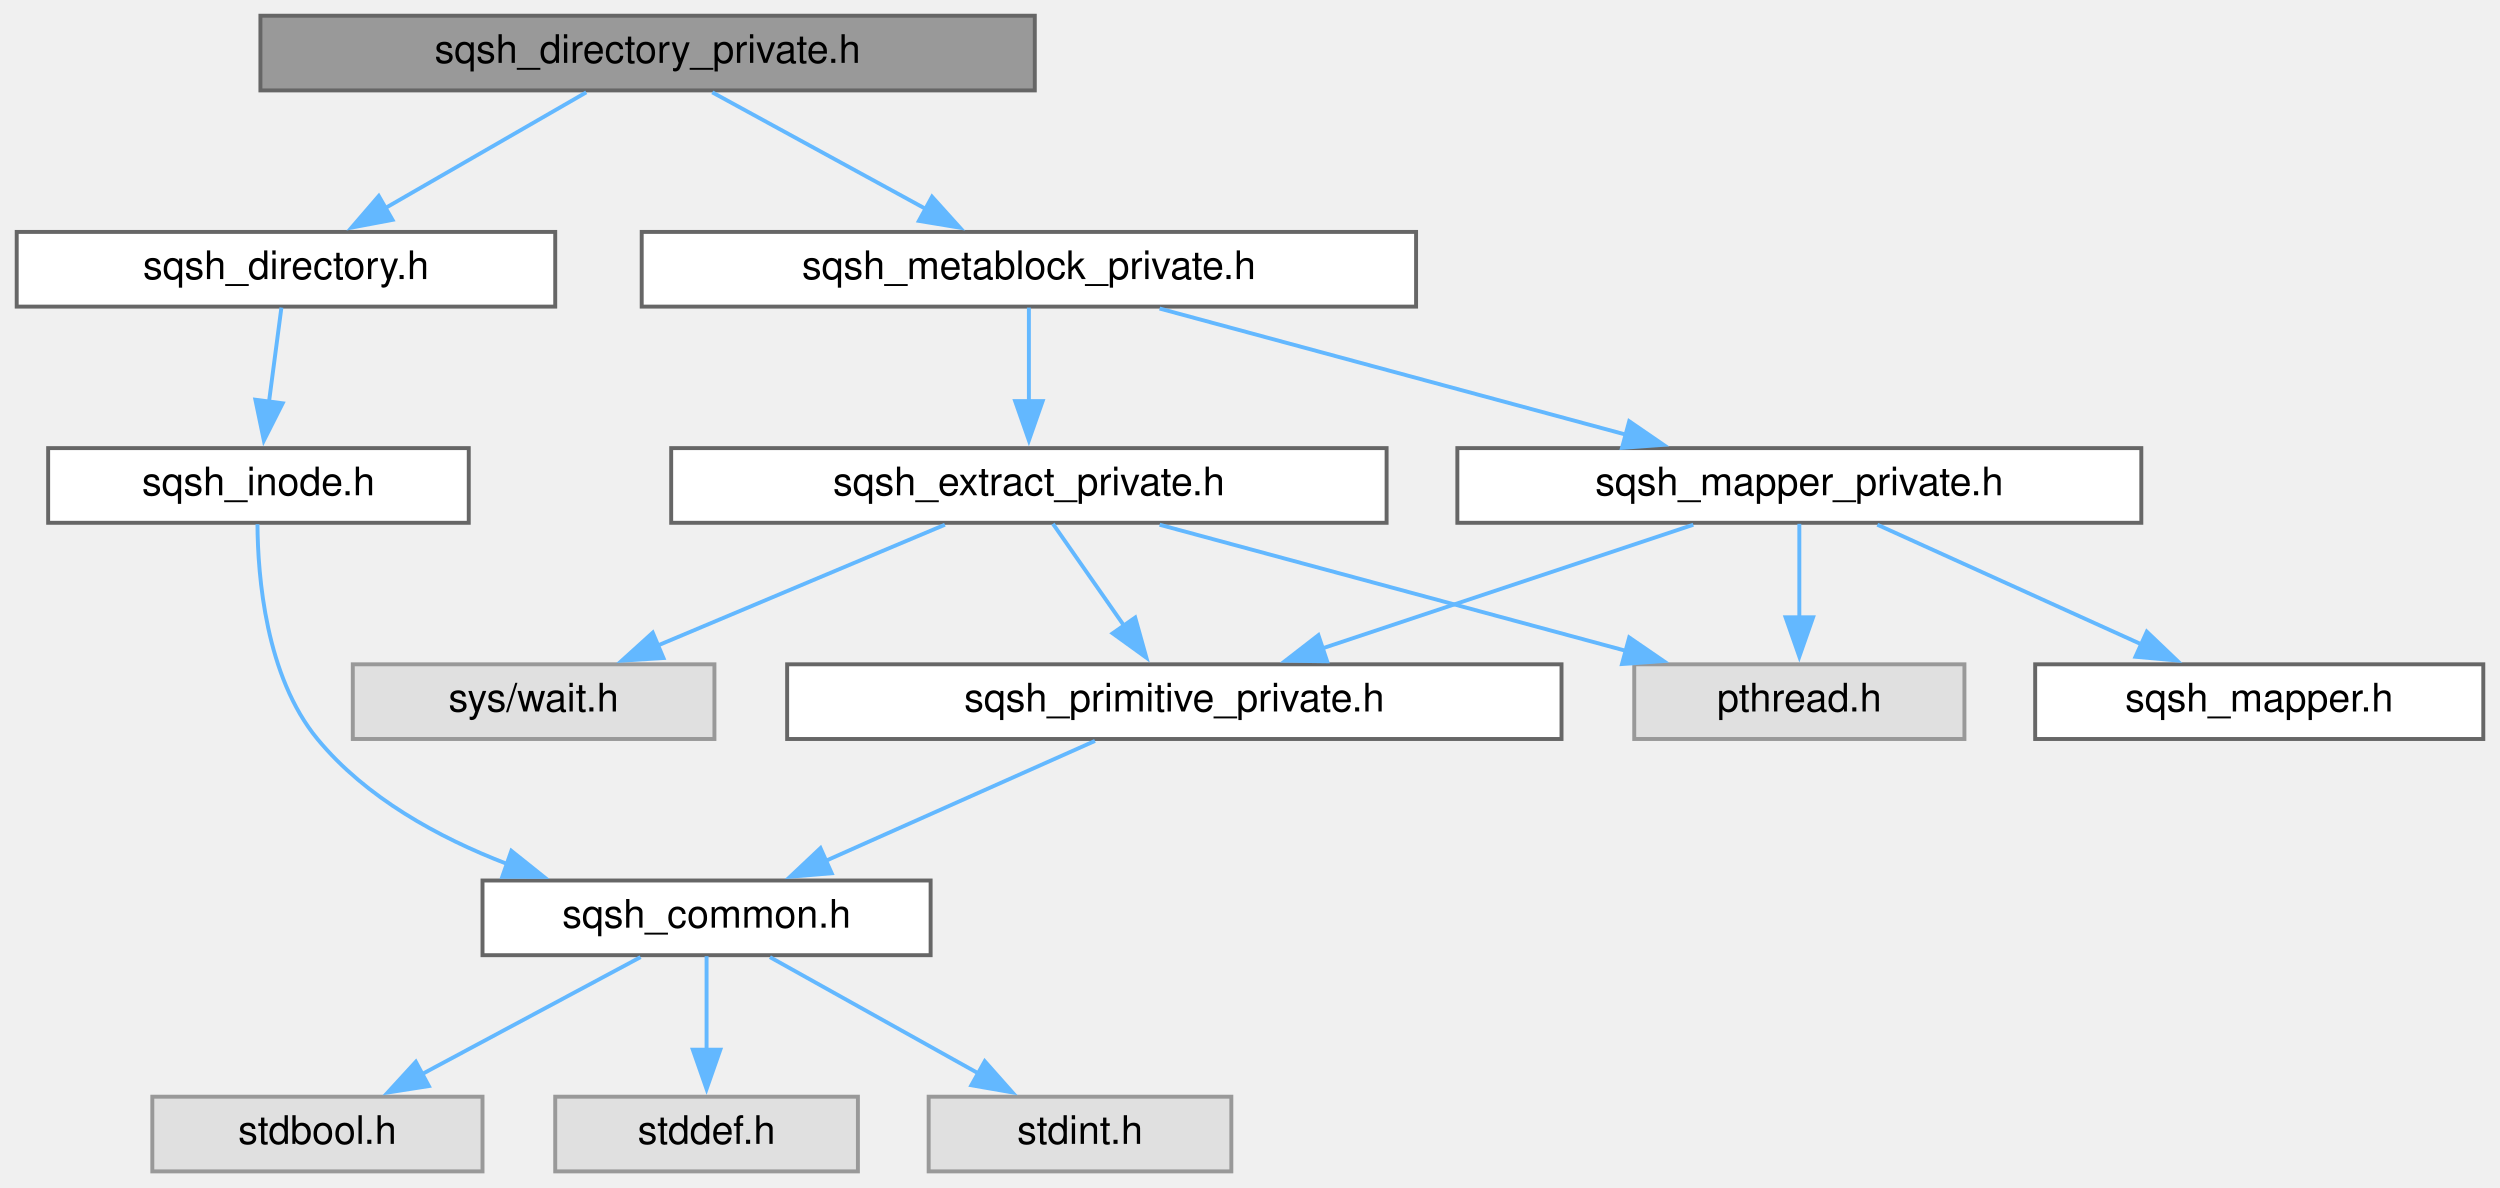
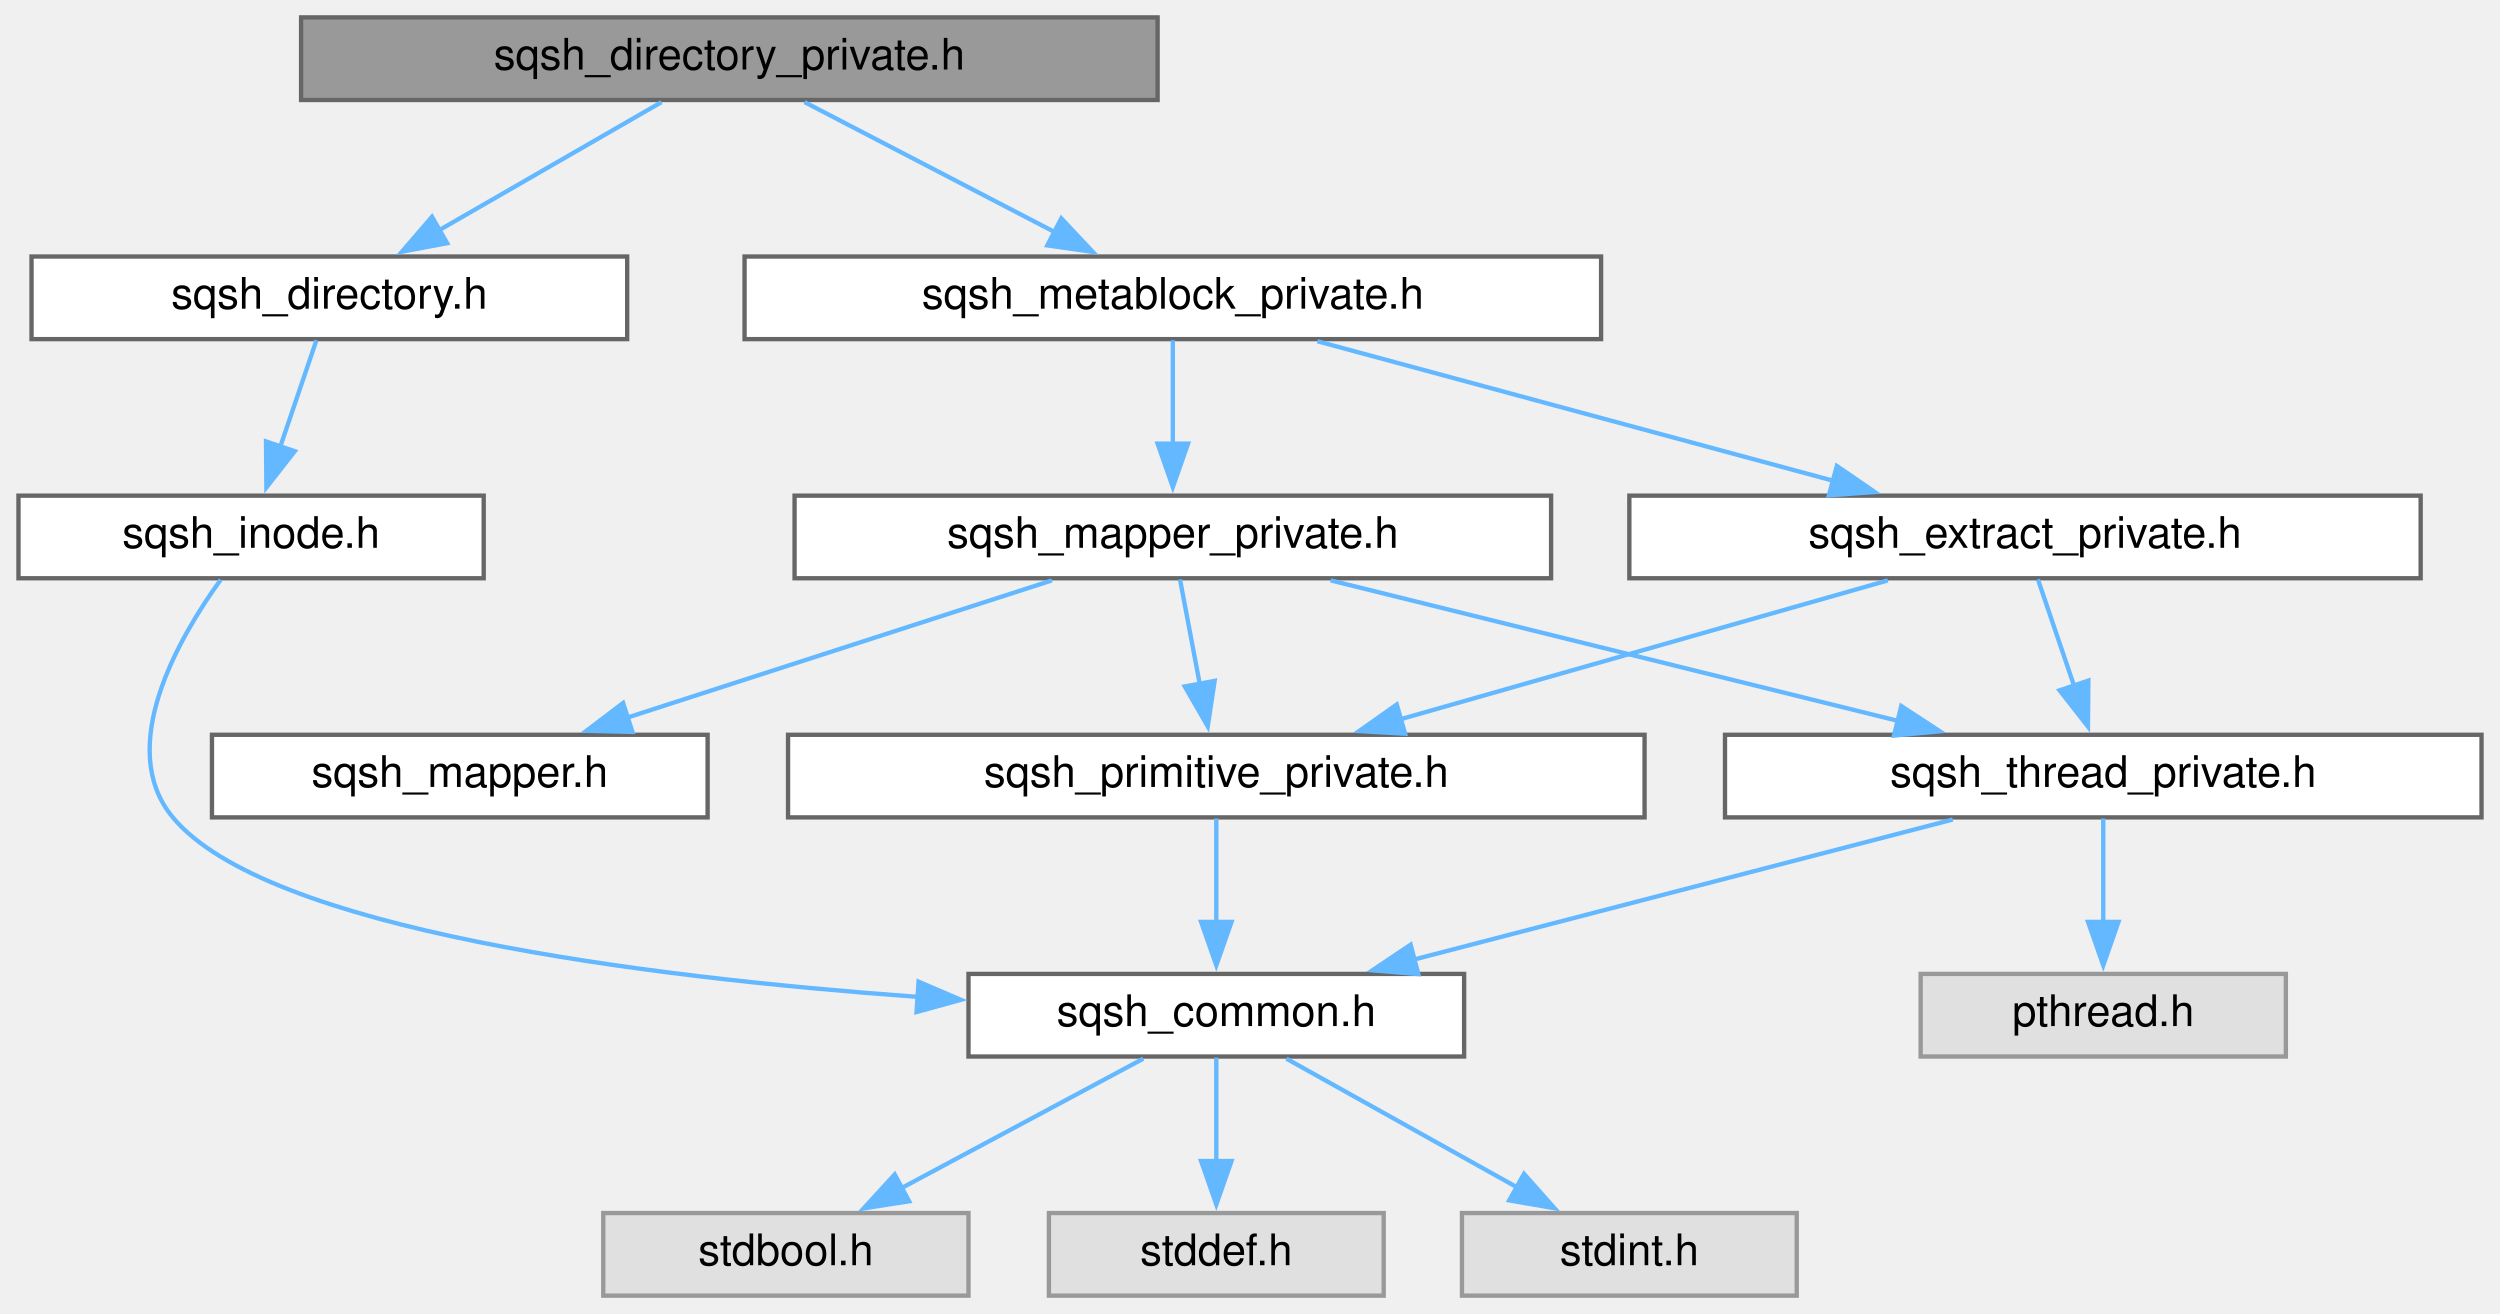
- <svg xmlns="http://www.w3.org/2000/svg" xmlns:xlink="http://www.w3.org/1999/xlink" width="636pt" height="302pt" viewBox="0.00 0.00 635.50 302.00">
+ <svg xmlns="http://www.w3.org/2000/svg" xmlns:xlink="http://www.w3.org/1999/xlink" width="575pt" height="302pt" viewBox="0.00 0.00 574.50 302.00">
  <g id="graph0" class="graph" transform="scale(1 1) rotate(0) translate(4 298)">
    <g id="node1" class="node">
      <g id="a_node1">
        <a xlink:title=" ">
-           <polygon fill="#999999" stroke="#666666" points="259,-294 62,-294 62,-275 259,-275 259,-294" />
-           <text text-anchor="middle" x="160.5" y="-282" font-family="Helvetica,sans-Serif" font-size="10.00">sqsh_directory_private.h</text>
+           <polygon fill="#999999" stroke="#666666" points="262,-294 65,-294 65,-275 262,-275 262,-294" />
+           <text text-anchor="middle" x="163.5" y="-282" font-family="Helvetica,sans-Serif" font-size="10.00">sqsh_directory_private.h</text>
        </a>
      </g>
    </g>
    <g id="node2" class="node">
      <g id="a_node2">
        <a xlink:href="sqsh__directory_8h.html" target="_top" xlink:title=" ">
-           <polygon fill="white" stroke="#666666" points="137,-239 0,-239 0,-220 137,-220 137,-239" />
-           <text text-anchor="middle" x="68.5" y="-227" font-family="Helvetica,sans-Serif" font-size="10.00">sqsh_directory.h</text>
+           <polygon fill="white" stroke="#666666" points="140,-239 3,-239 3,-220 140,-220 140,-239" />
+           <text text-anchor="middle" x="71.5" y="-227" font-family="Helvetica,sans-Serif" font-size="10.00">sqsh_directory.h</text>
        </a>
      </g>
    </g>
    <g id="edge1" class="edge">
-       <path fill="none" stroke="#63b8ff" d="M144.89,-274.51C130.8,-266.39 109.81,-254.3 93.4,-244.85" />
-       <polygon fill="#63b8ff" stroke="#63b8ff" points="95.6,-242.07 85.19,-240.11 92.11,-248.14 95.6,-242.07" />
+       <path fill="none" stroke="#63b8ff" d="M147.89,-274.51C133.8,-266.39 112.81,-254.3 96.4,-244.85" />
+       <polygon fill="#63b8ff" stroke="#63b8ff" points="98.6,-242.07 88.19,-240.11 95.11,-248.14 98.6,-242.07" />
    </g>
    <g id="node8" class="node">
      <g id="a_node8">
        <a xlink:href="sqsh__metablock__private_8h.html" target="_top" xlink:title=" ">
-           <polygon fill="white" stroke="#666666" points="356,-239 159,-239 159,-220 356,-220 356,-239" />
-           <text text-anchor="middle" x="257.5" y="-227" font-family="Helvetica,sans-Serif" font-size="10.00">sqsh_metablock_private.h</text>
+           <polygon fill="white" stroke="#666666" points="364,-239 167,-239 167,-220 364,-220 364,-239" />
+           <text text-anchor="middle" x="265.5" y="-227" font-family="Helvetica,sans-Serif" font-size="10.00">sqsh_metablock_private.h</text>
        </a>
      </g>
    </g>
    <g id="edge7" class="edge">
-       <path fill="none" stroke="#63b8ff" d="M176.95,-274.51C191.82,-266.39 213.94,-254.3 231.25,-244.85" />
-       <polygon fill="#63b8ff" stroke="#63b8ff" points="232.86,-247.95 239.96,-240.08 229.51,-241.81 232.86,-247.95" />
+       <path fill="none" stroke="#63b8ff" d="M180.8,-274.51C196.58,-266.31 220.14,-254.07 238.41,-244.58" />
+       <polygon fill="#63b8ff" stroke="#63b8ff" points="239.85,-247.77 247.11,-240.06 236.62,-241.56 239.85,-247.77" />
    </g>
    <g id="node3" class="node">
      <g id="a_node3">
        <a xlink:href="sqsh__inode_8h.html" target="_top" xlink:title=" ">
-           <polygon fill="white" stroke="#666666" points="115,-184 8,-184 8,-165 115,-165 115,-184" />
-           <text text-anchor="middle" x="61.5" y="-172" font-family="Helvetica,sans-Serif" font-size="10.00">sqsh_inode.h</text>
+           <polygon fill="white" stroke="#666666" points="107,-184 0,-184 0,-165 107,-165 107,-184" />
+           <text text-anchor="middle" x="53.5" y="-172" font-family="Helvetica,sans-Serif" font-size="10.00">sqsh_inode.h</text>
        </a>
      </g>
    </g>
    <g id="edge2" class="edge">
-       <path fill="none" stroke="#63b8ff" d="M67.34,-219.75C66.48,-213.19 65.26,-203.95 64.16,-195.6" />
-       <polygon fill="#63b8ff" stroke="#63b8ff" points="67.66,-195.4 62.88,-185.94 60.72,-196.31 67.66,-195.4" />
+       <path fill="none" stroke="#63b8ff" d="M68.53,-219.75C66.27,-213.11 63.09,-203.73 60.23,-195.31" />
+       <polygon fill="#63b8ff" stroke="#63b8ff" points="63.55,-194.22 57.02,-185.88 56.93,-196.47 63.55,-194.22" />
    </g>
    <g id="node4" class="node">
      <g id="a_node4">
        <a xlink:href="sqsh__common_8h.html" target="_top" xlink:title=" ">
-           <polygon fill="white" stroke="#666666" points="232.5,-74 118.5,-74 118.5,-55 232.5,-55 232.5,-74" />
-           <text text-anchor="middle" x="175.5" y="-62" font-family="Helvetica,sans-Serif" font-size="10.00">sqsh_common.h</text>
+           <polygon fill="white" stroke="#666666" points="332.5,-74 218.5,-74 218.5,-55 332.5,-55 332.5,-74" />
+           <text text-anchor="middle" x="275.5" y="-62" font-family="Helvetica,sans-Serif" font-size="10.00">sqsh_common.h</text>
        </a>
      </g>
    </g>
    <g id="edge3" class="edge">
-       <path fill="none" stroke="#63b8ff" d="M61.25,-164.64C61.33,-151.29 63.37,-125.9 76.5,-110 88.82,-95.08 107.19,-84.97 124.76,-78.21" />
-       <polygon fill="#63b8ff" stroke="#63b8ff" points="125.84,-81.54 134.12,-74.92 123.52,-74.93 125.84,-81.54" />
+       <path fill="none" stroke="#63b8ff" d="M46.51,-164.67C36.89,-151.36 22.17,-126.03 35.5,-110 56.96,-84.2 143.74,-73.29 206.79,-68.72" />
+       <polygon fill="#63b8ff" stroke="#63b8ff" points="207.02,-72.21 216.76,-68.04 206.55,-65.23 207.02,-72.21" />
    </g>
    <g id="node5" class="node">
      <g id="a_node5">
        <a xlink:title=" ">
-           <polygon fill="#e0e0e0" stroke="#999999" points="118.5,-19 34.5,-19 34.5,0 118.5,0 118.5,-19" />
-           <text text-anchor="middle" x="76.5" y="-7" font-family="Helvetica,sans-Serif" font-size="10.00">stdbool.h</text>
+           <polygon fill="#e0e0e0" stroke="#999999" points="218.5,-19 134.5,-19 134.5,0 218.5,0 218.5,-19" />
+           <text text-anchor="middle" x="176.5" y="-7" font-family="Helvetica,sans-Serif" font-size="10.00">stdbool.h</text>
        </a>
      </g>
    </g>
    <g id="edge4" class="edge">
-       <path fill="none" stroke="#63b8ff" d="M158.71,-54.51C143.4,-46.31 120.53,-34.07 102.8,-24.58" />
-       <polygon fill="#63b8ff" stroke="#63b8ff" points="104.85,-21.71 94.38,-20.07 101.54,-27.88 104.85,-21.71" />
+       <path fill="none" stroke="#63b8ff" d="M258.71,-54.51C243.4,-46.31 220.53,-34.07 202.8,-24.58" />
+       <polygon fill="#63b8ff" stroke="#63b8ff" points="204.85,-21.71 194.38,-20.07 201.54,-27.88 204.85,-21.71" />
    </g>
    <g id="node6" class="node">
      <g id="a_node6">
        <a xlink:title=" ">
-           <polygon fill="#e0e0e0" stroke="#999999" points="214,-19 137,-19 137,0 214,0 214,-19" />
-           <text text-anchor="middle" x="175.5" y="-7" font-family="Helvetica,sans-Serif" font-size="10.00">stddef.h</text>
+           <polygon fill="#e0e0e0" stroke="#999999" points="314,-19 237,-19 237,0 314,0 314,-19" />
+           <text text-anchor="middle" x="275.5" y="-7" font-family="Helvetica,sans-Serif" font-size="10.00">stddef.h</text>
        </a>
      </g>
    </g>
    <g id="edge5" class="edge">
-       <path fill="none" stroke="#63b8ff" d="M175.5,-54.75C175.5,-48.27 175.5,-39.16 175.5,-30.9" />
-       <polygon fill="#63b8ff" stroke="#63b8ff" points="179,-30.96 175.5,-20.96 172,-30.96 179,-30.96" />
+       <path fill="none" stroke="#63b8ff" d="M275.5,-54.75C275.5,-48.27 275.5,-39.16 275.5,-30.9" />
+       <polygon fill="#63b8ff" stroke="#63b8ff" points="279,-30.96 275.5,-20.96 272,-30.96 279,-30.96" />
    </g>
    <g id="node7" class="node">
      <g id="a_node7">
        <a xlink:title=" ">
-           <polygon fill="#e0e0e0" stroke="#999999" points="309,-19 232,-19 232,0 309,0 309,-19" />
-           <text text-anchor="middle" x="270.5" y="-7" font-family="Helvetica,sans-Serif" font-size="10.00">stdint.h</text>
+           <polygon fill="#e0e0e0" stroke="#999999" points="409,-19 332,-19 332,0 409,0 409,-19" />
+           <text text-anchor="middle" x="370.5" y="-7" font-family="Helvetica,sans-Serif" font-size="10.00">stdint.h</text>
        </a>
      </g>
    </g>
    <g id="edge6" class="edge">
-       <path fill="none" stroke="#63b8ff" d="M191.62,-54.51C206.17,-46.39 227.84,-34.3 244.79,-24.85" />
-       <polygon fill="#63b8ff" stroke="#63b8ff" points="246.27,-28.02 253.3,-20.1 242.86,-21.91 246.27,-28.02" />
+       <path fill="none" stroke="#63b8ff" d="M291.62,-54.51C306.17,-46.39 327.84,-34.3 344.79,-24.85" />
+       <polygon fill="#63b8ff" stroke="#63b8ff" points="346.27,-28.02 353.3,-20.1 342.86,-21.91 346.27,-28.02" />
    </g>
    <g id="node9" class="node">
      <g id="a_node9">
        <a xlink:href="sqsh__extract__private_8h.html" target="_top" xlink:title=" ">
-           <polygon fill="white" stroke="#666666" points="348.5,-184 166.5,-184 166.5,-165 348.5,-165 348.5,-184" />
-           <text text-anchor="middle" x="257.5" y="-172" font-family="Helvetica,sans-Serif" font-size="10.00">sqsh_extract_private.h</text>
+           <polygon fill="white" stroke="#666666" points="552.5,-184 370.5,-184 370.5,-165 552.5,-165 552.5,-184" />
+           <text text-anchor="middle" x="461.5" y="-172" font-family="Helvetica,sans-Serif" font-size="10.00">sqsh_extract_private.h</text>
        </a>
      </g>
    </g>
    <g id="edge8" class="edge">
-       <path fill="none" stroke="#63b8ff" d="M257.5,-219.75C257.5,-213.27 257.5,-204.16 257.5,-195.9" />
-       <polygon fill="#63b8ff" stroke="#63b8ff" points="261,-195.96 257.5,-185.96 254,-195.96 261,-195.96" />
+       <path fill="none" stroke="#63b8ff" d="M298.75,-219.51C331.51,-210.65 381.75,-197.07 417.74,-187.33" />
+       <polygon fill="#63b8ff" stroke="#63b8ff" points="418.22,-190.83 426.95,-184.84 416.39,-184.07 418.22,-190.83" />
    </g>
    <g id="node13" class="node">
      <g id="a_node13">
        <a xlink:href="sqsh__mapper__private_8h.html" target="_top" xlink:title=" ">
-           <polygon fill="white" stroke="#666666" points="540.5,-184 366.5,-184 366.5,-165 540.5,-165 540.5,-184" />
-           <text text-anchor="middle" x="453.5" y="-172" font-family="Helvetica,sans-Serif" font-size="10.00">sqsh_mapper_private.h</text>
+           <polygon fill="white" stroke="#666666" points="352.5,-184 178.5,-184 178.5,-165 352.5,-165 352.5,-184" />
+           <text text-anchor="middle" x="265.5" y="-172" font-family="Helvetica,sans-Serif" font-size="10.00">sqsh_mapper_private.h</text>
        </a>
      </g>
    </g>
-     <g id="edge13" class="edge">
-       <path fill="none" stroke="#63b8ff" d="M290.75,-219.51C323.51,-210.65 373.75,-197.07 409.74,-187.33" />
-       <polygon fill="#63b8ff" stroke="#63b8ff" points="410.22,-190.83 418.95,-184.84 408.39,-184.07 410.22,-190.83" />
+     <g id="edge14" class="edge">
+       <path fill="none" stroke="#63b8ff" d="M265.5,-219.75C265.5,-213.27 265.5,-204.16 265.5,-195.9" />
+       <polygon fill="#63b8ff" stroke="#63b8ff" points="269,-195.96 265.5,-185.96 262,-195.96 269,-195.96" />
    </g>
    <g id="node10" class="node">
      <g id="a_node10">
        <a xlink:href="sqsh__primitive__private_8h.html" target="_top" xlink:title=" ">
-           <polygon fill="white" stroke="#666666" points="393,-129 196,-129 196,-110 393,-110 393,-129" />
-           <text text-anchor="middle" x="294.5" y="-117" font-family="Helvetica,sans-Serif" font-size="10.00">sqsh_primitive_private.h</text>
+           <polygon fill="white" stroke="#666666" points="374,-129 177,-129 177,-110 374,-110 374,-129" />
+           <text text-anchor="middle" x="275.5" y="-117" font-family="Helvetica,sans-Serif" font-size="10.00">sqsh_primitive_private.h</text>
        </a>
      </g>
    </g>
    <g id="edge9" class="edge">
-       <path fill="none" stroke="#63b8ff" d="M263.61,-164.75C268.51,-157.73 275.55,-147.64 281.67,-138.87" />
-       <polygon fill="#63b8ff" stroke="#63b8ff" points="284.54,-140.89 287.39,-130.68 278.8,-136.88 284.54,-140.89" />
+       <path fill="none" stroke="#63b8ff" d="M429.95,-164.51C399.13,-155.73 352,-142.3 317.91,-132.59" />
+       <polygon fill="#63b8ff" stroke="#63b8ff" points="318.93,-129.24 308.35,-129.86 317.01,-135.97 318.93,-129.24" />
    </g>
    <g id="node11" class="node">
      <g id="a_node11">
-         <a xlink:title=" ">
-           <polygon fill="#e0e0e0" stroke="#999999" points="495.5,-129 411.5,-129 411.5,-110 495.5,-110 495.5,-129" />
-           <text text-anchor="middle" x="453.5" y="-117" font-family="Helvetica,sans-Serif" font-size="10.00">pthread.h</text>
+         <a xlink:href="sqsh__thread__private_8h.html" target="_top" xlink:title=" ">
+           <polygon fill="white" stroke="#666666" points="566.5,-129 392.5,-129 392.5,-110 566.5,-110 566.5,-129" />
+           <text text-anchor="middle" x="479.5" y="-117" font-family="Helvetica,sans-Serif" font-size="10.00">sqsh_thread_private.h</text>
        </a>
      </g>
    </g>
    <g id="edge11" class="edge">
-       <path fill="none" stroke="#63b8ff" d="M290.75,-164.51C323.51,-155.65 373.75,-142.07 409.74,-132.33" />
-       <polygon fill="#63b8ff" stroke="#63b8ff" points="410.22,-135.83 418.95,-129.84 408.39,-129.07 410.22,-135.83" />
+       <path fill="none" stroke="#63b8ff" d="M464.47,-164.75C466.73,-158.11 469.91,-148.73 472.77,-140.31" />
+       <polygon fill="#63b8ff" stroke="#63b8ff" points="476.07,-141.47 475.98,-130.88 469.45,-139.22 476.07,-141.47" />
+     </g>
+     <g id="edge10" class="edge">
+       <path fill="none" stroke="#63b8ff" d="M275.5,-109.75C275.5,-103.27 275.5,-94.16 275.5,-85.9" />
+       <polygon fill="#63b8ff" stroke="#63b8ff" points="279,-85.96 275.5,-75.96 272,-85.96 279,-85.96" />
+     </g>
+     <g id="edge13" class="edge">
+       <path fill="none" stroke="#63b8ff" d="M444.89,-109.51C410.79,-100.65 358.51,-87.07 321.05,-77.33" />
+       <polygon fill="#63b8ff" stroke="#63b8ff" points="321.96,-73.95 311.4,-74.83 320.2,-80.73 321.96,-73.95" />
    </g>
    <g id="node12" class="node">
      <g id="a_node12">
        <a xlink:title=" ">
-           <polygon fill="#e0e0e0" stroke="#999999" points="177.5,-129 85.5,-129 85.5,-110 177.5,-110 177.5,-129" />
-           <text text-anchor="middle" x="131.5" y="-117" font-family="Helvetica,sans-Serif" font-size="10.00">sys/wait.h</text>
+           <polygon fill="#e0e0e0" stroke="#999999" points="521.5,-74 437.5,-74 437.5,-55 521.5,-55 521.5,-74" />
+           <text text-anchor="middle" x="479.5" y="-62" font-family="Helvetica,sans-Serif" font-size="10.00">pthread.h</text>
        </a>
      </g>
    </g>
    <g id="edge12" class="edge">
-       <path fill="none" stroke="#63b8ff" d="M236.13,-164.51C216.09,-156.08 185.9,-143.38 163.09,-133.79" />
-       <polygon fill="#63b8ff" stroke="#63b8ff" points="164.53,-130.6 153.95,-129.94 161.81,-137.05 164.53,-130.6" />
-     </g>
-     <g id="edge10" class="edge">
-       <path fill="none" stroke="#63b8ff" d="M274.31,-109.51C255.48,-101.12 227.13,-88.5 205.63,-78.92" />
-       <polygon fill="#63b8ff" stroke="#63b8ff" points="207.33,-75.85 196.77,-74.97 204.48,-82.24 207.33,-75.85" />
+       <path fill="none" stroke="#63b8ff" d="M479.5,-109.75C479.5,-103.27 479.5,-94.16 479.5,-85.9" />
+       <polygon fill="#63b8ff" stroke="#63b8ff" points="483,-85.96 479.5,-75.96 476,-85.96 483,-85.96" />
    </g>
    <g id="edge16" class="edge">
-       <path fill="none" stroke="#63b8ff" d="M426.53,-164.51C400.52,-155.84 360.95,-142.65 331.9,-132.97" />
-       <polygon fill="#63b8ff" stroke="#63b8ff" points="333.37,-129.77 322.77,-129.92 331.15,-136.41 333.37,-129.77" />
+       <path fill="none" stroke="#63b8ff" d="M267.15,-164.75C268.39,-158.19 270.13,-148.95 271.71,-140.6" />
+       <polygon fill="#63b8ff" stroke="#63b8ff" points="275.12,-141.4 273.53,-130.93 268.24,-140.11 275.12,-141.4" />
    </g>
-     <g id="edge15" class="edge">
-       <path fill="none" stroke="#63b8ff" d="M453.5,-164.75C453.5,-158.27 453.5,-149.16 453.5,-140.9" />
-       <polygon fill="#63b8ff" stroke="#63b8ff" points="457,-140.96 453.5,-130.96 450,-140.96 457,-140.96" />
+     <g id="edge17" class="edge">
+       <path fill="none" stroke="#63b8ff" d="M301.8,-164.51C337.73,-155.61 392.9,-141.95 432.23,-132.21" />
+       <polygon fill="#63b8ff" stroke="#63b8ff" points="433.04,-135.61 441.91,-129.81 431.36,-128.82 433.04,-135.61" />
    </g>
    <g id="node14" class="node">
      <g id="a_node14">
        <a xlink:href="sqsh__mapper_8h.html" target="_top" xlink:title=" ">
-           <polygon fill="white" stroke="#666666" points="627.5,-129 513.5,-129 513.5,-110 627.5,-110 627.5,-129" />
-           <text text-anchor="middle" x="570.5" y="-117" font-family="Helvetica,sans-Serif" font-size="10.00">sqsh_mapper.h</text>
+           <polygon fill="white" stroke="#666666" points="158.5,-129 44.5,-129 44.5,-110 158.5,-110 158.5,-129" />
+           <text text-anchor="middle" x="101.5" y="-117" font-family="Helvetica,sans-Serif" font-size="10.00">sqsh_mapper.h</text>
        </a>
      </g>
    </g>
-     <g id="edge14" class="edge">
-       <path fill="none" stroke="#63b8ff" d="M473.35,-164.51C491.78,-156.16 519.48,-143.61 540.59,-134.05" />
-       <polygon fill="#63b8ff" stroke="#63b8ff" points="541.9,-137.3 549.57,-129.98 539.01,-130.92 541.9,-137.3" />
+     <g id="edge15" class="edge">
+       <path fill="none" stroke="#63b8ff" d="M237.68,-164.51C210.86,-155.84 170.04,-142.65 140.08,-132.97" />
+       <polygon fill="#63b8ff" stroke="#63b8ff" points="141.21,-129.66 130.62,-129.91 139.06,-136.32 141.21,-129.66" />
    </g>
  </g>
</svg>
